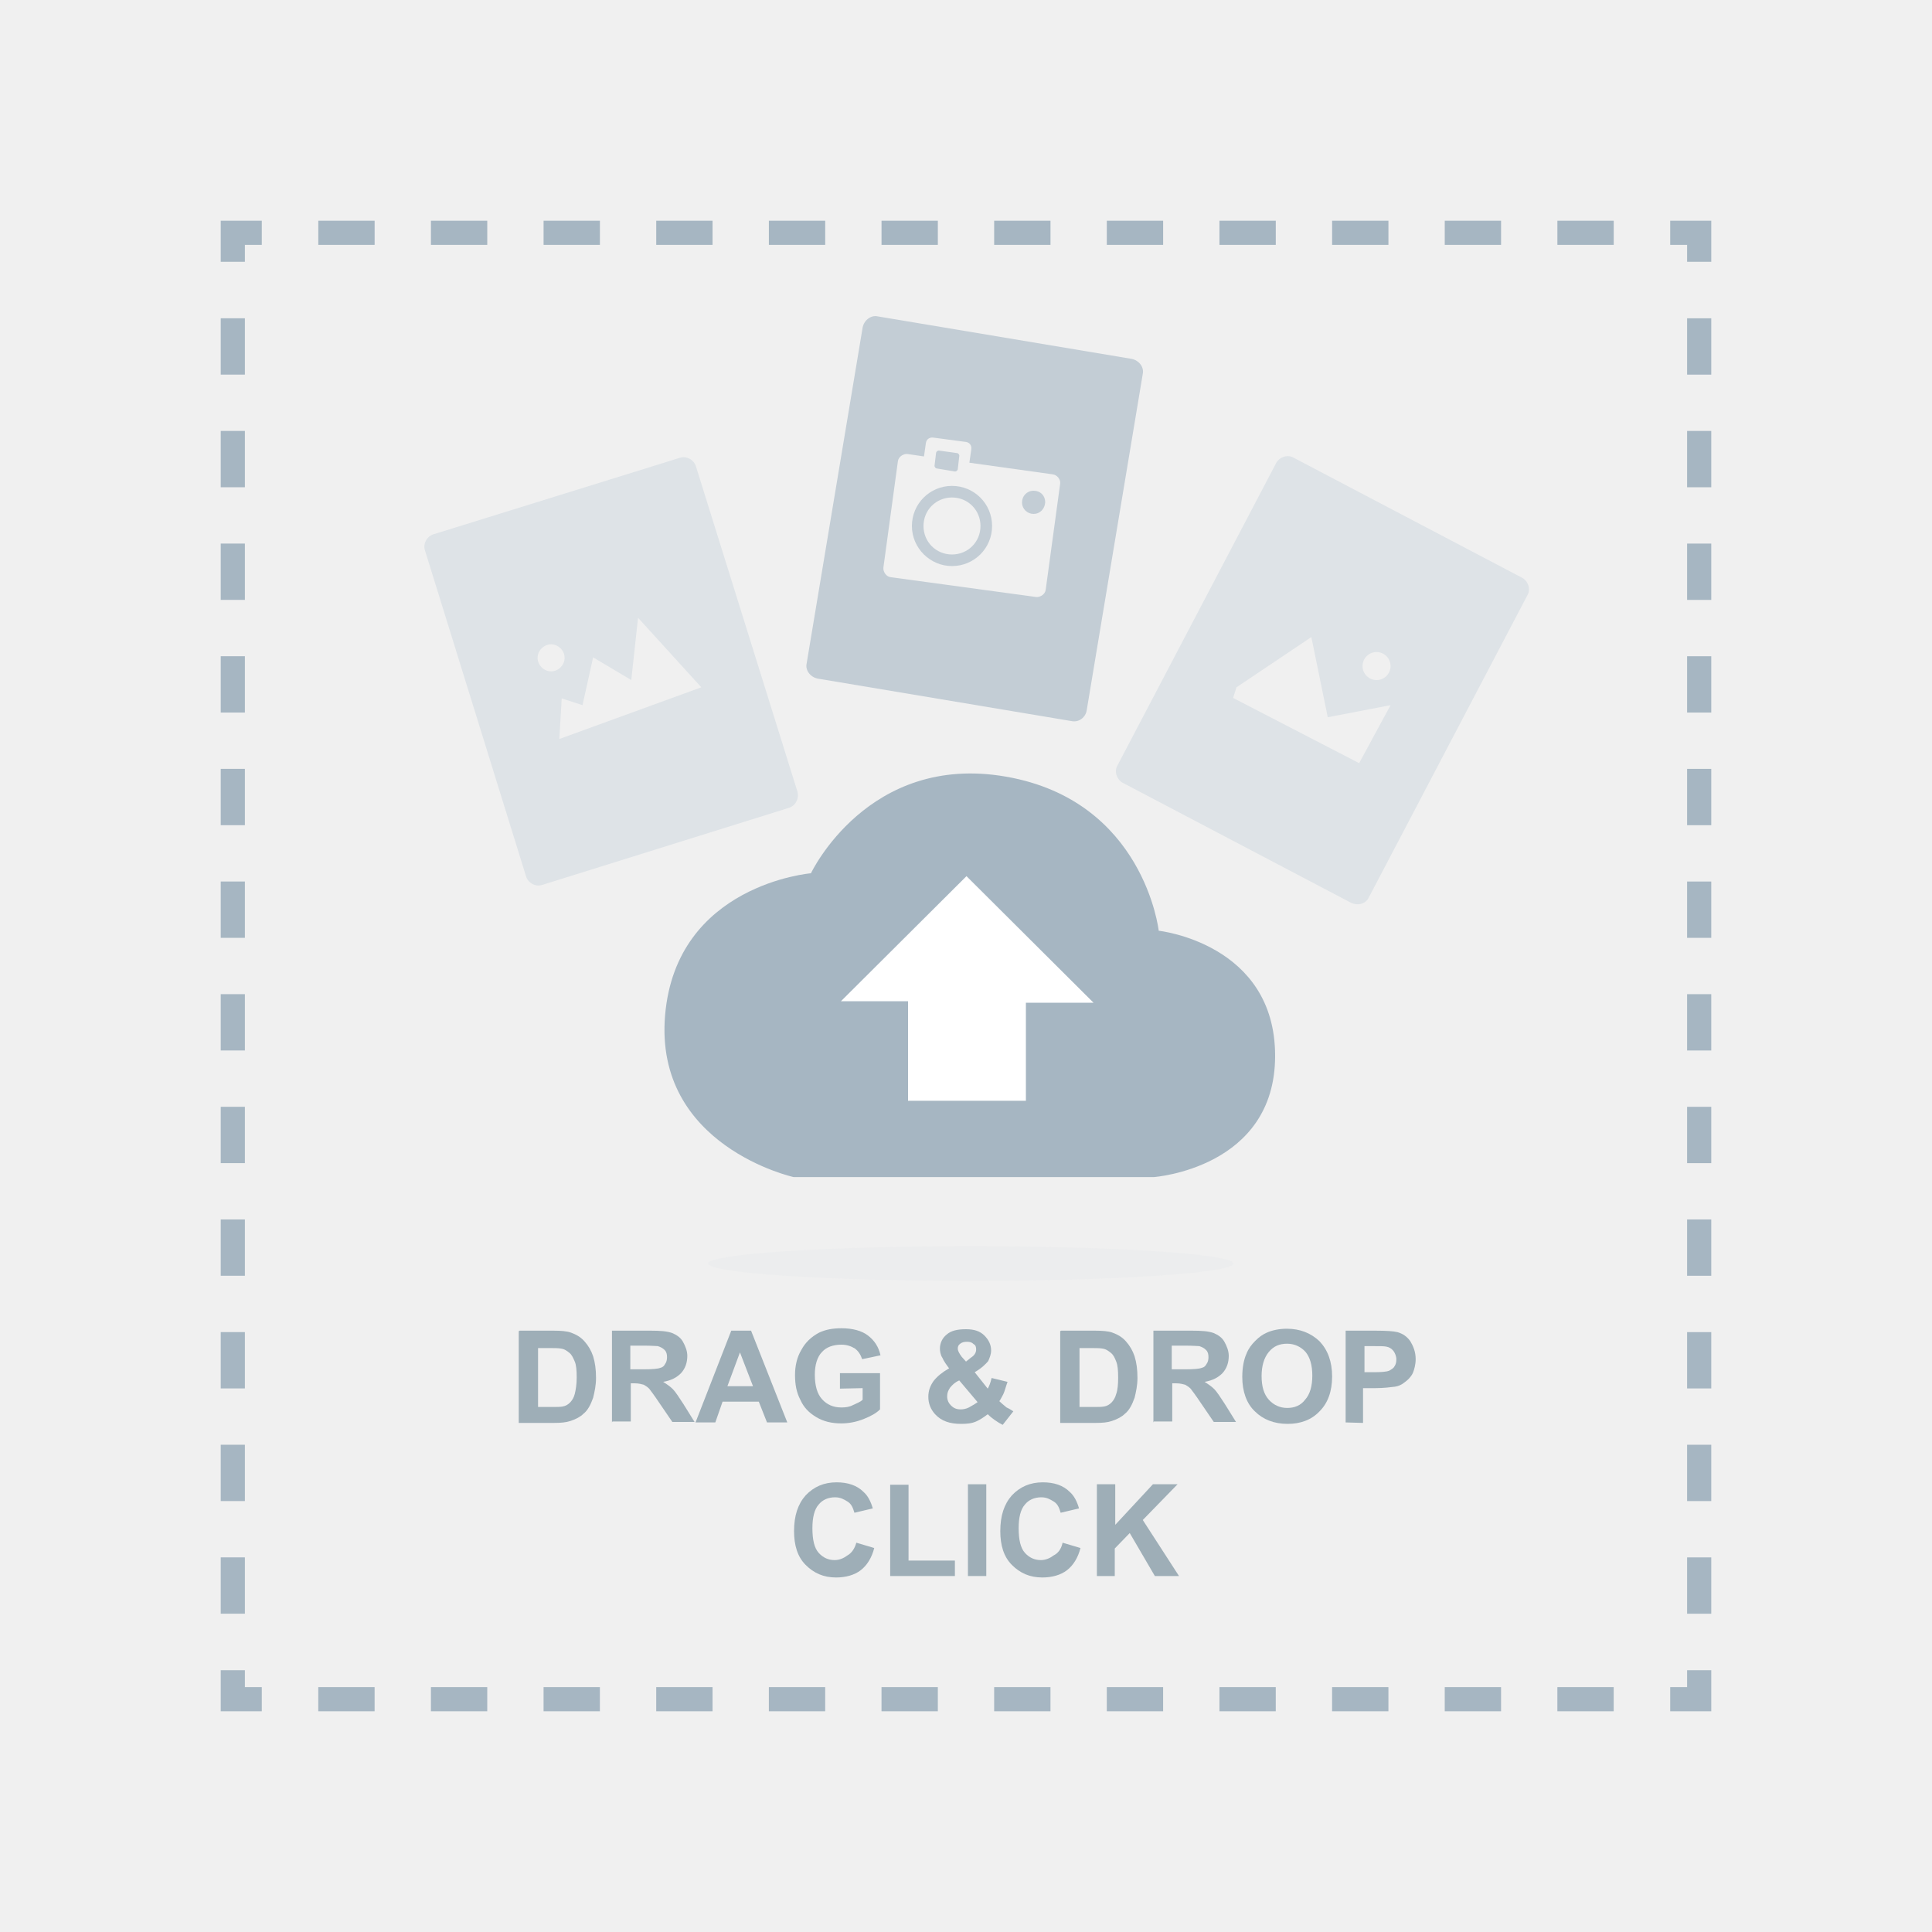
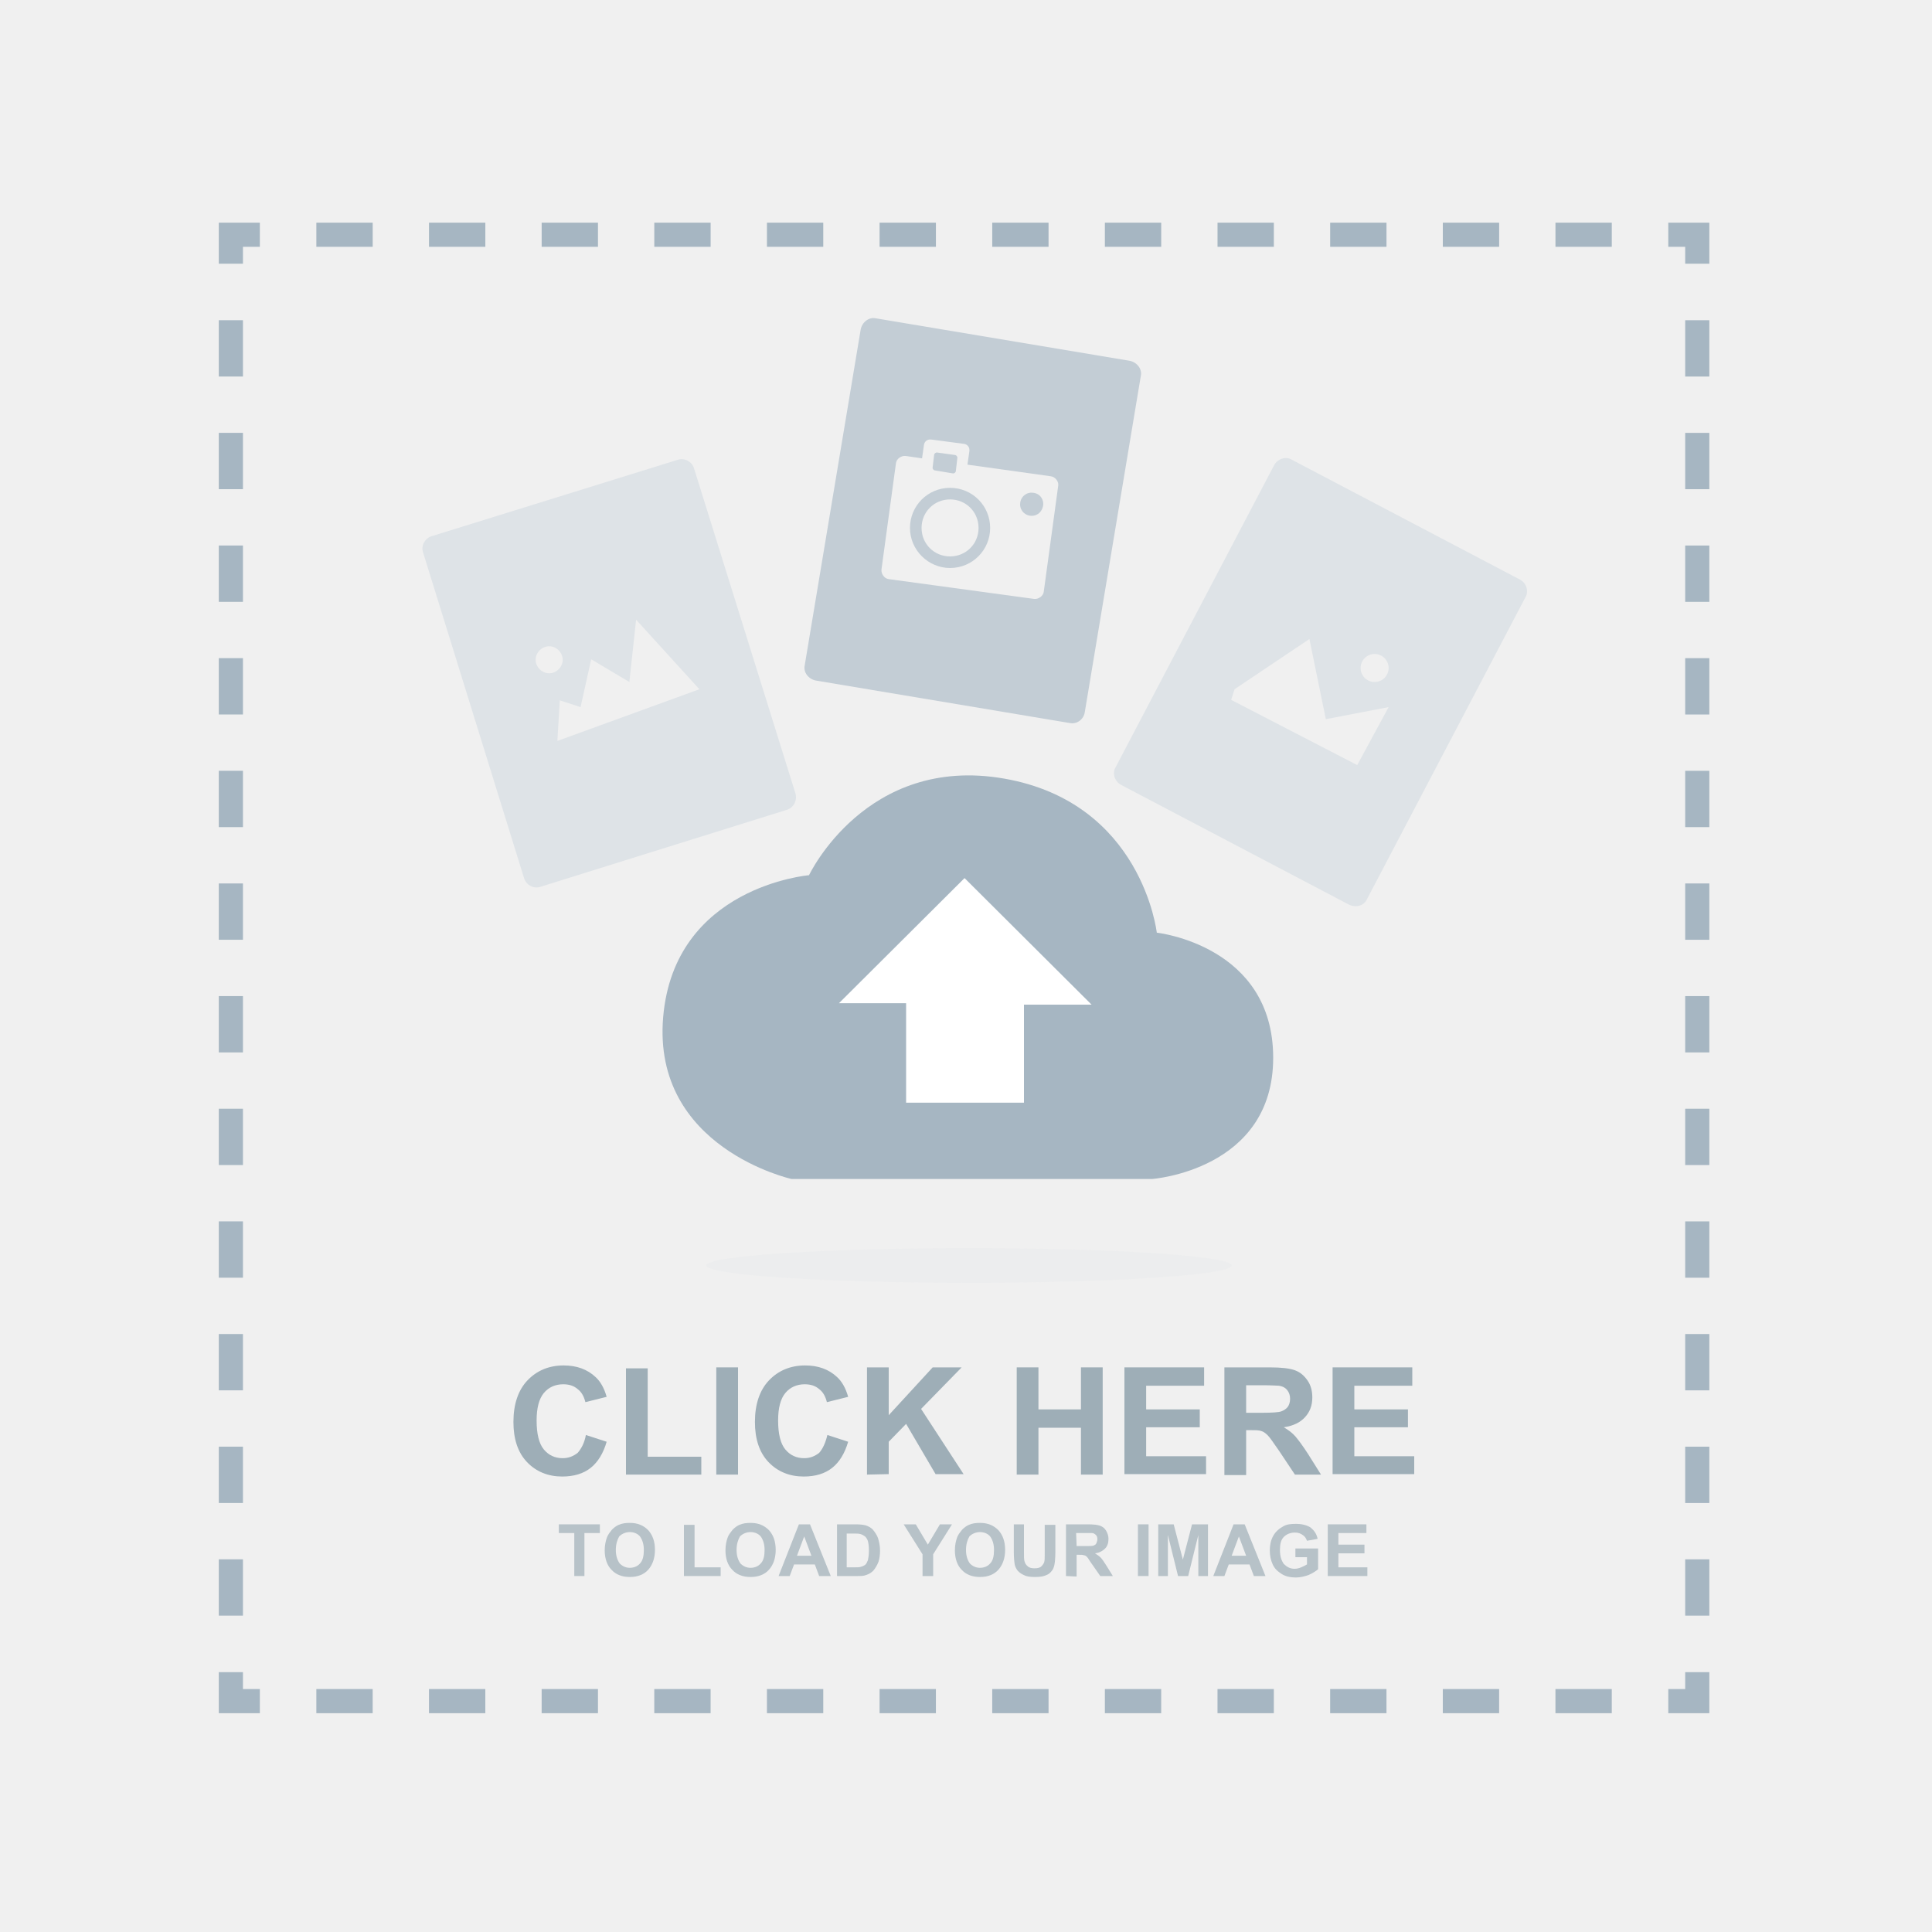
- <svg xmlns="http://www.w3.org/2000/svg" version="1.1" id="Layer_1" x="0px" y="0px" viewBox="0 0 400 400" style="enable-background:new 0 0 400 400;" xml:space="preserve">
+ <svg xmlns="http://www.w3.org/2000/svg" version="1.1" id="Layer_1" x="0px" y="0px" viewBox="150 -150 400 400" style="enable-background:new 150 -150 400 400;" xml:space="preserve">
  <style type="text/css">
	.st0{opacity:0.2;fill:#DEE3E7;enable-background:new    ;}
	.st1{fill:#A6B6C2;}
	.st2{fill:#FFFFFF;}
	.st3{fill:#DEE3E7;}
	.st4{fill:#C3CDD5;}
	.st5{fill:none;stroke:#A6B6C2;stroke-width:5;stroke-miterlimit:10;}
	.st6{fill:none;stroke:#A6B6C2;stroke-width:5;stroke-miterlimit:10;stroke-dasharray:11.661,11.661;}
	.st7{fill:#9EAEB7;}
+ 	.st8{opacity:0.7;fill:#9EAEB7;}
</style>
  <g id="XMLID_17_">
-     <ellipse id="XMLID_15_" class="st0" cx="201" cy="261.6" rx="54.4" ry="3.6" />
+     <ellipse id="XMLID_15_" class="st0" cx="350.6" cy="112" rx="54.4" ry="3.6" />
    <g id="XMLID_36_">
-       <path id="XMLID_14_" class="st1" d="M164.3,243.7h74.6c0,0,25.1-1.8,25.1-25.1s-24.1-25.9-24.1-25.9s-3-26.9-31.6-31.9    s-40.4,20-40.4,20s-27.9,2.3-30.2,29.4S164.3,243.7,164.3,243.7z" />
-       <polygon id="XMLID_13_" class="st2" points="212.4,227.9 212.4,207.6 226.4,207.6 200.1,181.4 174.1,207.3 188,207.3 188,227.9       " />
+       <path id="XMLID_14_" class="st1" d="M313.9,94.1h74.6c0,0,25.1-1.8,25.1-25.1s-24.1-25.9-24.1-25.9s-3-26.9-31.6-31.9    s-40.4,20-40.4,20s-27.9,2.3-30.2,29.4C285,87.7,313.9,94.1,313.9,94.1z" />
+       <polygon id="XMLID_13_" class="st2" points="362,78.3 362,58 376,58 349.7,31.8 323.7,57.7 337.6,57.7 337.6,78.3   " />
    </g>
-     <path class="st3" d="M315.1,119.6l-47.2-24.8c-1.3-0.8-3-0.2-3.7,1.1l-32.8,62.5c-0.8,1.3-0.2,3,1.1,3.7l47.2,24.8   c1.5,0.7,3.1,0.2,3.7-1.1l32.8-62.5C317,122,316.4,120.3,315.1,119.6z M281.4,158l-26.1-13.5l0.7-2.2l15.5-10.4l3.4,16.6l13-2.5   L281.4,158z M285,140.8c-1.6,0-2.9-1.3-2.9-2.9s1.3-2.9,2.9-2.9s2.9,1.3,2.9,2.9S286.6,140.8,285,140.8z" />
-     <path class="st3" d="M165.1,163.9l-21-67.3c-0.4-1.4-2-2.3-3.4-1.8l-50.9,15.8c-1.4,0.4-2.3,2-1.8,3.4l20.9,67.4   c0.4,1.4,2,2.3,3.4,1.8l50.9-15.9C164.7,166.9,165.5,165.3,165.1,163.9z M111.3,136.2c0-1.5,1.3-2.8,2.8-2.8s2.8,1.3,2.8,2.8   s-1.3,2.8-2.8,2.8C112.6,139,111.3,137.7,111.3,136.2z M115.8,153l0.5-8.4l4.3,1.4l2.2-9.9l7.9,4.7l1.4-12.9l13.1,14.4L115.8,153z" />
+     <path class="st3" d="M464.7-30l-47.2-24.8c-1.3-0.8-3-0.2-3.7,1.1L381,8.8c-0.8,1.3-0.2,3,1.1,3.7l47.2,24.8   c1.5,0.7,3.1,0.2,3.7-1.1l32.8-62.5C466.6-27.6,466-29.3,464.7-30z M431,8.4L404.9-5.1l0.7-2.2l15.5-10.4l3.4,16.6l13-2.5L431,8.4z    M434.6-8.8c-1.6,0-2.9-1.3-2.9-2.9s1.3-2.9,2.9-2.9s2.9,1.3,2.9,2.9S436.2-8.8,434.6-8.8z" />
+     <path class="st3" d="M314.7,14.3l-21-67.3c-0.4-1.4-2-2.3-3.4-1.8L239.4-39c-1.4,0.4-2.3,2-1.8,3.4l20.9,67.4   c0.4,1.4,2,2.3,3.4,1.8l50.9-15.9C314.3,17.3,315.1,15.7,314.7,14.3z M260.9-13.4c0-1.5,1.3-2.8,2.8-2.8s2.8,1.3,2.8,2.8   s-1.3,2.8-2.8,2.8S260.9-11.9,260.9-13.4z M265.4,3.4l0.5-8.4l4.3,1.4l2.2-9.9l7.9,4.7l1.4-12.9l13.1,14.4L265.4,3.4z" />
    <g>
-       <path class="st4" d="M214,101.6c-1.4,0-2.4,1.1-2.4,2.4c0,1.4,1.1,2.4,2.4,2.4s2.3-1,2.4-2.4C216.4,102.6,215.4,101.6,214,101.6z" />
-       <path class="st4" d="M194,97l3.6,0.6c0.3,0.1,0.7-0.2,0.7-0.5l0.3-2.6c0.1-0.3-0.2-0.7-0.5-0.7l-3.6-0.5c-0.3-0.1-0.7,0.2-0.7,0.5    l-0.3,2.5C193.4,96.6,193.7,97,194,97z" />
-       <path class="st4" d="M197.1,100.6c-4.6,0-8.3,3.7-8.3,8.3c0,4.6,3.8,8.3,8.3,8.3c4.6,0,8.3-3.7,8.3-8.3    C205.4,104.3,201.7,100.6,197.1,100.6z M197.1,114.8c-3.3,0-5.9-2.6-5.9-5.9s2.6-5.9,5.9-5.9s5.9,2.6,5.9,5.9    C203,112.2,200.4,114.8,197.1,114.8z" />
-       <path class="st4" d="M234.3,74.3l-52.6-8.8c-1.4-0.3-2.8,0.8-3.1,2.3L167,137.4c-0.3,1.4,0.8,2.8,2.3,3.1l52.6,8.8    c1.5,0.3,2.9-0.8,3.1-2.3l11.6-69.6C236.9,76,235.8,74.6,234.3,74.3z M219.5,100.1l-3,22c-0.1,0.9-1.1,1.6-2,1.5l-30.1-4.1    c-0.9-0.1-1.6-1.1-1.5-2l3-22c0.1-0.9,1.1-1.6,2-1.5l3.4,0.5l0.4-2.8c0.1-0.7,0.7-1.2,1.5-1.1l6.8,0.9c0.7,0.1,1.2,0.7,1.1,1.5    l-0.4,2.8l17.2,2.4C218.9,98.3,219.6,99.3,219.5,100.1z" />
+       <path class="st4" d="M363.6-48c-1.4,0-2.4,1.1-2.4,2.4c0,1.4,1.1,2.4,2.4,2.4s2.3-1,2.4-2.4C366-47,365-48,363.6-48z" />
+       <path class="st4" d="M343.6-52.6l3.6,0.6c0.3,0.1,0.7-0.2,0.7-0.5l0.3-2.6c0.1-0.3-0.2-0.7-0.5-0.7l-3.6-0.5    c-0.3-0.1-0.7,0.2-0.7,0.5l-0.3,2.5C343-53,343.3-52.6,343.6-52.6z" />
+       <path class="st4" d="M346.7-49c-4.6,0-8.3,3.7-8.3,8.3s3.8,8.3,8.3,8.3c4.6,0,8.3-3.7,8.3-8.3S351.3-49,346.7-49z M346.7-34.8    c-3.3,0-5.9-2.6-5.9-5.9s2.6-5.9,5.9-5.9s5.9,2.6,5.9,5.9S350-34.8,346.7-34.8z" />
+       <path class="st4" d="M383.9-75.3l-52.6-8.8c-1.4-0.3-2.8,0.8-3.1,2.3l-11.6,69.6c-0.3,1.4,0.8,2.8,2.3,3.1l52.6,8.8    c1.5,0.3,2.9-0.8,3.1-2.3l11.6-69.6C386.5-73.6,385.4-75,383.9-75.3z M369.1-49.5l-3,22c-0.1,0.9-1.1,1.6-2,1.5L334-30.1    c-0.9-0.1-1.6-1.1-1.5-2l3-22c0.1-0.9,1.1-1.6,2-1.5l3.4,0.5l0.4-2.8c0.1-0.7,0.7-1.2,1.5-1.1l6.8,0.9c0.7,0.1,1.2,0.7,1.1,1.5    l-0.4,2.8l17.2,2.4C368.5-51.3,369.2-50.3,369.1-49.5z" />
    </g>
  </g>
  <g id="XMLID_16_">
    <g id="XMLID_40_">
-       <polyline id="XMLID_48_" class="st5" points="351.8,345.8 351.8,351.8 345.8,351.8   " />
-       <line id="XMLID_47_" class="st6" x1="334.1" y1="351.8" x2="60.1" y2="351.8" />
-       <polyline id="XMLID_46_" class="st5" points="54.2,351.8 48.2,351.8 48.2,345.8   " />
-       <line id="XMLID_45_" class="st6" x1="48.2" y1="334.1" x2="48.2" y2="60.1" />
-       <polyline id="XMLID_44_" class="st5" points="48.2,54.2 48.2,48.2 54.2,48.2   " />
-       <line id="XMLID_43_" class="st6" x1="65.9" y1="48.2" x2="339.9" y2="48.2" />
-       <polyline id="XMLID_42_" class="st5" points="345.8,48.2 351.8,48.2 351.8,54.2   " />
-       <line id="XMLID_41_" class="st6" x1="351.8" y1="65.9" x2="351.8" y2="339.9" />
+       <polyline id="XMLID_48_" class="st5" points="501.4,196.2 501.4,202.2 495.4,202.2   " />
+       <line id="XMLID_47_" class="st6" x1="483.7" y1="202.2" x2="209.7" y2="202.2" />
+       <polyline id="XMLID_46_" class="st5" points="203.8,202.2 197.8,202.2 197.8,196.2   " />
+       <line id="XMLID_45_" class="st6" x1="197.8" y1="184.5" x2="197.8" y2="-89.5" />
+       <polyline id="XMLID_44_" class="st5" points="197.8,-95.4 197.8,-101.4 203.8,-101.4   " />
+       <line id="XMLID_43_" class="st6" x1="215.5" y1="-101.4" x2="489.5" y2="-101.4" />
+       <polyline id="XMLID_42_" class="st5" points="495.4,-101.4 501.4,-101.4 501.4,-95.4   " />
+       <line id="XMLID_41_" class="st6" x1="501.4" y1="-83.7" x2="501.4" y2="190.3" />
    </g>
  </g>
  <g>
-     <path class="st7" d="M107.6,275.5h7c1.5,0,2.8,0.1,3.6,0.4c1.1,0.4,2,0.9,2.8,1.8s1.4,1.9,1.8,3.1c0.4,1.3,0.6,2.7,0.6,4.5   c0,1.5-0.3,2.9-0.6,4.1c-0.5,1.4-1.1,2.6-2,3.3c-0.6,0.6-1.5,1.1-2.7,1.5c-0.9,0.3-2,0.4-3.4,0.4h-7.3v-19L107.6,275.5L107.6,275.5   z M111.4,278.7v12.6h2.8c1,0,1.8,0,2.3-0.1c0.6-0.1,1.1-0.4,1.5-0.8s0.8-1,1-1.8s0.4-2,0.4-3.4c0-1.5-0.1-2.6-0.4-3.3   s-0.6-1.4-1.1-1.8s-1-0.8-1.8-0.9c-0.5-0.1-1.5-0.1-3.2-0.1h-1.5C111.4,279.1,111.4,278.7,111.4,278.7z" />
-     <path class="st7" d="M126.7,294.5v-19h8c2,0,3.4,0.1,4.5,0.5c0.9,0.4,1.7,0.9,2.2,1.8s0.9,1.9,0.9,2.9c0,1.4-0.4,2.6-1.3,3.6   c-0.9,0.9-2,1.5-3.7,1.8c0.8,0.5,1.5,1,2,1.5s1.3,1.7,2.2,3.1l2.3,3.7h-4.6l-2.8-4.1c-1-1.5-1.7-2.4-2-2.8   c-0.4-0.4-0.8-0.6-1.1-0.8c-0.4-0.1-1-0.3-1.9-0.3h-0.8v7.9h-3.8L126.7,294.5L126.7,294.5z M130.5,283.5h2.8c1.8,0,2.9-0.1,3.4-0.3   c0.5-0.1,0.8-0.4,1-0.8c0.3-0.4,0.4-0.9,0.4-1.4c0-0.6-0.1-1.1-0.5-1.5s-0.8-0.6-1.4-0.8c-0.3,0-1.3-0.1-2.8-0.1h-2.9V283.5z" />
-     <path class="st7" d="M163,294.5h-4.2l-1.7-4.3h-7.5l-1.5,4.3H144l7.4-19h4.1L163,294.5z M155.9,287l-2.7-7l-2.6,7H155.9z" />
-     <path class="st7" d="M173.9,287.5v-3.2h8.3v7.5c-0.8,0.8-1.9,1.4-3.4,2s-3.1,0.9-4.6,0.9c-2,0-3.7-0.4-5.2-1.3s-2.6-2-3.3-3.6   c-0.8-1.5-1.1-3.2-1.1-5.1s0.4-3.7,1.3-5.2c0.8-1.5,2-2.7,3.7-3.6c1.3-0.6,2.7-0.9,4.6-0.9c2.3,0,4.2,0.5,5.5,1.5s2.2,2.3,2.6,4.1   l-3.8,0.8c-0.3-0.9-0.8-1.7-1.5-2.2c-0.8-0.5-1.7-0.8-2.8-0.8c-1.7,0-3.1,0.5-4,1.5c-1,1-1.5,2.7-1.5,4.7c0,2.3,0.5,4,1.5,5.1   s2.3,1.7,4,1.7c0.8,0,1.7-0.1,2.4-0.5c0.8-0.4,1.5-0.6,2-1.1v-2.4L173.9,287.5L173.9,287.5z" />
-     <path class="st7" d="M209.8,292.2l-2.2,2.8c-1-0.5-2.2-1.3-3.1-2.2c-0.8,0.6-1.5,1.1-2.4,1.5s-1.9,0.5-3.1,0.5   c-2.4,0-4.1-0.6-5.4-2c-0.9-1-1.4-2.2-1.4-3.6c0-1.3,0.4-2.3,1.1-3.3c0.8-1,1.8-1.8,3.2-2.6c-0.6-0.8-1.1-1.5-1.4-2.2   c-0.4-0.6-0.5-1.4-0.5-1.9c0-1.1,0.5-2.2,1.4-2.9c0.9-0.8,2.2-1.1,4-1.1c1.7,0,2.9,0.4,3.8,1.3c0.9,0.9,1.4,1.9,1.4,3.1   c0,0.8-0.3,1.5-0.6,2.2c-0.5,0.6-1.4,1.5-2.8,2.3l2.7,3.4c0.3-0.5,0.6-1.3,0.8-2.2l3.3,0.8c-0.4,1.1-0.6,2-0.9,2.6   c-0.3,0.5-0.5,1-0.8,1.4c0.4,0.4,0.9,0.8,1.5,1.3C209.1,291.7,209.6,292.1,209.8,292.2z M198.6,285.8c-0.9,0.4-1.4,0.9-1.9,1.5   c-0.4,0.6-0.6,1.1-0.6,1.8c0,0.8,0.3,1.4,0.8,1.9s1.1,0.8,2,0.8c0.5,0,1.1-0.1,1.7-0.4c0.5-0.3,1.1-0.6,1.8-1.1L198.6,285.8z    M200,281.9l1-0.8c0.8-0.5,1.1-1.1,1.1-1.7c0-0.5-0.1-0.9-0.5-1.1c-0.4-0.4-0.8-0.5-1.4-0.5s-1,0.1-1.4,0.4s-0.5,0.6-0.5,1   c0,0.5,0.3,1,0.8,1.7L200,281.9z" />
-     <path class="st7" d="M219.7,275.5h7c1.5,0,2.8,0.1,3.6,0.4c1.1,0.4,2,0.9,2.8,1.8s1.4,1.9,1.8,3.1c0.4,1.3,0.6,2.7,0.6,4.5   c0,1.5-0.3,2.9-0.6,4.1c-0.5,1.4-1.1,2.6-2,3.3c-0.6,0.6-1.5,1.1-2.7,1.5c-0.9,0.3-1.9,0.4-3.4,0.4h-7.3v-19L219.7,275.5   L219.7,275.5z M223.5,278.7v12.6h2.8c1,0,1.8,0,2.3-0.1c0.6-0.1,1.1-0.4,1.5-0.8s0.8-1,1-1.8c0.3-0.8,0.4-2,0.4-3.4   c0-1.5-0.1-2.6-0.4-3.3c-0.3-0.8-0.6-1.4-1.1-1.8s-1-0.8-1.8-0.9c-0.5-0.1-1.5-0.1-3.2-0.1h-1.5V278.7z" />
-     <path class="st7" d="M238.8,294.5v-19h8c2,0,3.4,0.1,4.5,0.5c0.9,0.4,1.7,0.9,2.2,1.8s0.9,1.9,0.9,2.9c0,1.4-0.4,2.6-1.3,3.6   c-0.9,0.9-2,1.5-3.7,1.8c0.8,0.5,1.5,1,2,1.5s1.3,1.7,2.2,3.1l2.3,3.7h-4.6l-2.8-4.1c-1-1.5-1.7-2.4-2-2.8   c-0.4-0.4-0.8-0.6-1.1-0.8c-0.4-0.1-1-0.3-1.9-0.3h-0.8v7.9h-3.8L238.8,294.5L238.8,294.5z M242.6,283.5h2.8c1.8,0,2.9-0.1,3.4-0.3   c0.5-0.1,0.8-0.4,1-0.8c0.3-0.4,0.4-0.9,0.4-1.4c0-0.6-0.1-1.1-0.5-1.5s-0.8-0.6-1.4-0.8c-0.3,0-1.3-0.1-2.8-0.1h-2.9V283.5z" />
-     <path class="st7" d="M257.2,285.1c0-1.9,0.3-3.6,0.9-4.9c0.4-1,1-1.8,1.8-2.6c0.8-0.8,1.5-1.3,2.4-1.7c1.1-0.5,2.6-0.8,4.1-0.8   c2.8,0,5,0.9,6.8,2.6c1.7,1.8,2.6,4.2,2.6,7.3c0,3.1-0.9,5.5-2.6,7.2c-1.7,1.8-4,2.6-6.6,2.6c-2.8,0-5.1-0.9-6.8-2.6   C258.1,290.6,257.2,288.1,257.2,285.1z M261.2,284.9c0,2.2,0.5,3.8,1.5,4.9s2.3,1.7,3.8,1.7s2.8-0.5,3.7-1.7c1-1.1,1.5-2.8,1.5-5   s-0.5-3.8-1.4-4.9c-0.9-1-2.2-1.7-3.8-1.7s-2.8,0.5-3.8,1.7C261.7,281.1,261.2,282.8,261.2,284.9z" />
-     <path class="st7" d="M278.6,294.5v-19h6.1c2.3,0,3.8,0.1,4.6,0.3c1.1,0.3,2,0.9,2.7,1.9c0.6,1,1.1,2.2,1.1,3.7   c0,1.1-0.3,2.2-0.6,2.9c-0.4,0.8-1,1.4-1.7,1.9c-0.6,0.5-1.3,0.8-2,0.9c-0.9,0.1-2.3,0.3-4,0.3h-2.6v7.2L278.6,294.5L278.6,294.5z    M282.5,278.7v5.4h2c1.5,0,2.6-0.1,3.1-0.3c0.5-0.3,0.9-0.5,1.1-0.9c0.3-0.4,0.4-0.9,0.4-1.5s-0.3-1.3-0.6-1.7   c-0.4-0.5-0.9-0.8-1.5-0.9c-0.5-0.1-1.4-0.1-2.8-0.1H282.5L282.5,278.7z" />
-     <path class="st7" d="M177.3,319.4l3.7,1.1c-0.5,2-1.5,3.6-2.8,4.6s-3.1,1.5-5.1,1.5c-2.6,0-4.6-0.9-6.3-2.6s-2.4-4.1-2.4-7   c0-3.2,0.8-5.6,2.4-7.4c1.7-1.8,3.8-2.7,6.4-2.7c2.3,0,4.2,0.6,5.6,2c0.9,0.8,1.5,2,1.9,3.4l-3.8,0.9c-0.3-1-0.6-1.8-1.4-2.3   c-0.8-0.5-1.5-0.9-2.6-0.9c-1.4,0-2.6,0.5-3.4,1.5c-0.9,1-1.3,2.7-1.3,4.9c0,2.4,0.4,4.1,1.3,5.1c0.9,1,2,1.5,3.3,1.5   c1,0,1.9-0.4,2.7-1C176.2,321.6,176.9,320.8,177.3,319.4z" />
-     <path class="st7" d="M184.3,326.3v-18.9h3.8v15.7h9.6v3.2L184.3,326.3L184.3,326.3z" />
-     <path class="st7" d="M200.4,326.3v-19h3.8v19H200.4z" />
-     <path class="st7" d="M220,319.4l3.7,1.1c-0.5,2-1.5,3.6-2.8,4.6s-3.1,1.5-5.1,1.5c-2.6,0-4.6-0.9-6.3-2.6s-2.4-4.1-2.4-7   c0-3.2,0.8-5.6,2.4-7.4c1.7-1.8,3.8-2.7,6.4-2.7c2.3,0,4.2,0.6,5.6,2c0.9,0.8,1.5,2,1.9,3.4l-3.8,0.9c-0.3-1-0.6-1.8-1.4-2.3   s-1.5-0.9-2.6-0.9c-1.4,0-2.6,0.5-3.4,1.5c-0.9,1-1.3,2.7-1.3,4.9c0,2.4,0.4,4.1,1.3,5.1c0.9,1,2,1.5,3.3,1.5c1,0,1.9-0.4,2.7-1   C219,321.6,219.7,320.8,220,319.4z" />
-     <path class="st7" d="M227.1,326.3v-19h3.8v8.4l7.8-8.4h5.1l-7.2,7.4l7.5,11.6h-5l-5.2-8.9l-3.1,3.2v5.7L227.1,326.3L227.1,326.3z" />
+     <g>
+       <path class="st7" d="M271.3,147.1l4.3,1.4c-0.7,2.4-1.8,4.2-3.3,5.4s-3.5,1.8-5.9,1.8c-2.9,0-5.4-1-7.3-3s-2.8-4.8-2.8-8.3    c0-3.7,1-6.6,2.9-8.6s4.4-3.1,7.5-3.1c2.7,0,4.9,0.8,6.6,2.4c1,0.9,1.8,2.3,2.3,4.1l-4.4,1.1c-0.3-1.2-0.8-2.1-1.6-2.7    c-0.8-0.7-1.8-1-3-1c-1.6,0-3,0.6-4,1.8s-1.5,3.1-1.5,5.7c0,2.8,0.5,4.8,1.5,6s2.3,1.8,3.9,1.8c1.2,0,2.2-0.4,3.1-1.1    C270.3,150,271,148.8,271.3,147.1z" />
+       <path class="st7" d="M279.6,155.3v-22h4.5v18.3h11.1v3.7H279.6z" />
+       <path class="st7" d="M298.3,155.3v-22.2h4.5v22.2H298.3z" />
+       <path class="st7" d="M321.3,147.1l4.3,1.4c-0.7,2.4-1.8,4.2-3.3,5.4s-3.5,1.8-5.9,1.8c-2.9,0-5.4-1-7.3-3s-2.8-4.8-2.8-8.3    c0-3.7,1-6.6,2.9-8.6s4.4-3.1,7.5-3.1c2.7,0,4.9,0.8,6.6,2.4c1,0.9,1.8,2.3,2.3,4.1l-4.4,1.1c-0.3-1.2-0.8-2.1-1.6-2.7    c-0.8-0.7-1.8-1-3-1c-1.6,0-3,0.6-4,1.8s-1.5,3.1-1.5,5.7c0,2.8,0.5,4.8,1.5,6s2.3,1.8,3.9,1.8c1.2,0,2.2-0.4,3.1-1.1    C320.3,150,320.9,148.8,321.3,147.1z" />
+       <path class="st7" d="M329.5,155.3v-22.2h4.5v9.9l9.1-9.9h6l-8.4,8.6l8.8,13.5h-5.8l-6.1-10.4l-3.6,3.7v6.7L329.5,155.3    L329.5,155.3z" />
+       <path class="st7" d="M360.5,155.3v-22.2h4.5v8.7h8.8v-8.7h4.5v22.2h-4.5v-9.7H365v9.7H360.5z" />
+       <path class="st7" d="M382.8,155.3v-22.2h16.5v3.8h-12v4.9h11.1v3.7h-11.1v6h12.4v3.7h-16.9V155.3z" />
+       <path class="st7" d="M403.5,155.3v-22.2h9.4c2.4,0,4.1,0.2,5.2,0.6c1.1,0.4,1.9,1.1,2.6,2.1s1,2.2,1,3.5c0,1.7-0.5,3-1.5,4.1    s-2.4,1.8-4.4,2.1c1,0.6,1.8,1.2,2.4,1.9s1.5,1.9,2.6,3.6l2.7,4.3h-5.4l-3.2-4.8c-1.2-1.7-1.9-2.8-2.4-3.3    c-0.4-0.4-0.9-0.8-1.3-0.9c-0.5-0.2-1.2-0.2-2.3-0.2H408v9.3h-4.5V155.3z M408,142.5h3.3c2.1,0,3.5-0.1,4-0.3s1-0.5,1.3-0.9    s0.5-1,0.5-1.7s-0.2-1.3-0.6-1.8s-1-0.8-1.7-0.9c-0.4,0-1.5-0.1-3.3-0.1H408L408,142.5L408,142.5z" />
+       <path class="st7" d="M425.9,155.3v-22.2h16.5v3.8h-12v4.9h11.1v3.7h-11.1v6h12.4v3.7h-16.9V155.3z" />
+       <path class="st8" d="M268.9,176.3v-8.9h-3.2v-1.8h8.5v1.8H271v8.9H268.9z" />
+       <path class="st8" d="M275.2,171c0-1.1,0.2-2,0.5-2.8c0.2-0.5,0.6-1,1-1.5c0.4-0.4,0.9-0.8,1.4-1c0.7-0.3,1.4-0.4,2.3-0.4    c1.6,0,2.8,0.5,3.8,1.5c0.9,1,1.4,2.3,1.4,4.1c0,1.7-0.5,3.1-1.4,4.1s-2.2,1.5-3.8,1.5c-1.6,0-2.9-0.5-3.8-1.5    C275.7,174.1,275.2,172.7,275.2,171z M277.5,170.9c0,1.2,0.3,2.1,0.8,2.8c0.6,0.6,1.3,0.9,2.1,0.9s1.6-0.3,2.1-0.9    c0.6-0.6,0.8-1.6,0.8-2.8s-0.3-2.1-0.8-2.8c-0.5-0.6-1.3-0.9-2.1-0.9s-1.6,0.3-2.2,0.9C277.8,168.8,277.5,169.7,277.5,170.9z" />
+       <path class="st8" d="M291.6,176.3v-10.6h2.2v8.8h5.4v1.8H291.6z" />
+       <path class="st8" d="M300.2,171c0-1.1,0.2-2,0.5-2.8c0.2-0.5,0.6-1,1-1.5c0.4-0.4,0.9-0.8,1.4-1c0.7-0.3,1.4-0.4,2.3-0.4    c1.6,0,2.8,0.5,3.8,1.5c0.9,1,1.4,2.3,1.4,4.1c0,1.7-0.5,3.1-1.4,4.1s-2.2,1.5-3.8,1.5c-1.6,0-2.9-0.5-3.8-1.5    C300.7,174.1,300.2,172.7,300.2,171z M302.5,170.9c0,1.2,0.3,2.1,0.8,2.8c0.6,0.6,1.3,0.9,2.1,0.9s1.6-0.3,2.1-0.9    c0.6-0.6,0.8-1.6,0.8-2.8s-0.3-2.1-0.8-2.8c-0.5-0.6-1.3-0.9-2.1-0.9s-1.6,0.3-2.2,0.9C302.8,168.8,302.5,169.7,302.5,170.9z" />
+       <path class="st8" d="M322,176.3h-2.4l-0.9-2.4h-4.3l-0.9,2.4h-2.3l4.2-10.7h2.3L322,176.3z M318,172.1l-1.5-4l-1.5,4H318z" />
+       <path class="st8" d="M323.2,165.6h4c0.9,0,1.6,0.1,2,0.2c0.6,0.2,1.2,0.5,1.6,1s0.8,1.1,1,1.7c0.2,0.7,0.4,1.5,0.4,2.5    c0,0.9-0.1,1.6-0.3,2.3c-0.3,0.8-0.7,1.4-1.1,1.9c-0.4,0.4-0.9,0.7-1.5,0.9c-0.5,0.2-1.1,0.2-1.9,0.2h-4.1v-10.7H323.2z     M325.3,167.4v7.1h1.6c0.6,0,1,0,1.3-0.1c0.4-0.1,0.6-0.2,0.9-0.4s0.4-0.6,0.6-1c0.1-0.5,0.2-1.1,0.2-2s-0.1-1.5-0.2-1.9    s-0.4-0.8-0.6-1c-0.3-0.2-0.6-0.4-1-0.5c-0.3-0.1-0.9-0.1-1.8-0.1h-1V167.4z" />
+       <path class="st8" d="M341,176.3v-4.5l-3.9-6.2h2.5l2.5,4.2l2.5-4.2h2.5l-3.9,6.2v4.5H341z" />
+       <path class="st8" d="M347.7,171c0-1.1,0.2-2,0.5-2.8c0.2-0.5,0.6-1,1-1.5c0.4-0.4,0.9-0.8,1.4-1c0.7-0.3,1.4-0.4,2.3-0.4    c1.6,0,2.8,0.5,3.8,1.5c0.9,1,1.4,2.3,1.4,4.1c0,1.7-0.5,3.1-1.4,4.1s-2.2,1.5-3.8,1.5c-1.6,0-2.9-0.5-3.8-1.5    C348.2,174.1,347.7,172.7,347.7,171z M350,170.9c0,1.2,0.3,2.1,0.8,2.8c0.6,0.6,1.3,0.9,2.1,0.9s1.6-0.3,2.1-0.9    c0.6-0.6,0.8-1.6,0.8-2.8s-0.3-2.1-0.8-2.8c-0.5-0.6-1.3-0.9-2.1-0.9s-1.6,0.3-2.2,0.9C350.3,168.8,350,169.7,350,170.9z" />
+       <path class="st8" d="M359.8,165.6h2.2v5.8c0,0.9,0,1.5,0.1,1.8c0.1,0.4,0.3,0.8,0.7,1.1c0.3,0.3,0.8,0.4,1.4,0.4s1.1-0.1,1.4-0.4    c0.3-0.3,0.5-0.6,0.6-0.9s0.1-1,0.1-1.8v-5.9h2.2v5.6c0,1.3-0.1,2.2-0.2,2.7s-0.3,1-0.6,1.3c-0.3,0.4-0.7,0.7-1.3,0.9    c-0.5,0.2-1.2,0.3-2.1,0.3c-1,0-1.8-0.1-2.3-0.4c-0.5-0.2-0.9-0.5-1.3-0.9c-0.3-0.4-0.5-0.8-0.6-1.2c-0.1-0.6-0.2-1.5-0.2-2.7    v-5.7H359.8z" />
+       <path class="st8" d="M370.7,176.3v-10.7h4.6c1.1,0,2,0.1,2.5,0.3s0.9,0.5,1.2,1s0.5,1.1,0.5,1.7c0,0.8-0.2,1.5-0.7,2    s-1.2,0.9-2.1,1c0.5,0.3,0.9,0.6,1.2,0.9c0.3,0.3,0.7,0.9,1.2,1.7l1.3,2.1h-2.6l-1.6-2.3c-0.6-0.8-0.9-1.4-1.1-1.6    c-0.2-0.2-0.4-0.4-0.7-0.4c-0.2-0.1-0.6-0.1-1.1-0.1h-0.4v4.5L370.7,176.3L370.7,176.3z M372.9,170.1h1.6c1,0,1.7,0,1.9-0.1    s0.5-0.2,0.6-0.5s0.2-0.5,0.2-0.8c0-0.4-0.1-0.7-0.3-0.9c-0.2-0.2-0.5-0.4-0.8-0.4c-0.2,0-0.7,0-1.6,0h-1.7L372.9,170.1    L372.9,170.1z" />
+       <path class="st8" d="M385.6,176.3v-10.7h2.2v10.7H385.6z" />
+       <path class="st8" d="M389.8,176.3v-10.7h3.2l1.9,7.3l1.9-7.3h3.3v10.7h-2v-8.5l-2.1,8.5h-2.1l-2.1-8.5v8.5H389.8z" />
+       <path class="st8" d="M412,176.3h-2.4l-0.9-2.4h-4.3l-0.9,2.4h-2.3l4.2-10.7h2.3L412,176.3z M408,172.1l-1.5-4l-1.5,4H408z" />
+       <path class="st8" d="M418.2,172.4v-1.8h4.7v4.3c-0.5,0.4-1.1,0.8-2,1.2c-0.9,0.3-1.7,0.5-2.6,0.5c-1.1,0-2.1-0.2-2.9-0.7    s-1.5-1.1-1.9-2s-0.6-1.8-0.6-2.9c0-1.1,0.2-2.1,0.7-3s1.2-1.5,2.1-2c0.7-0.4,1.5-0.5,2.6-0.5c1.3,0,2.4,0.3,3.1,0.8    c0.7,0.6,1.2,1.3,1.4,2.3l-2.2,0.4c-0.2-0.5-0.4-0.9-0.9-1.2c-0.4-0.3-0.9-0.5-1.6-0.5c-0.9,0-1.7,0.3-2.3,0.9    c-0.6,0.6-0.8,1.5-0.8,2.7c0,1.3,0.3,2.2,0.8,2.9c0.6,0.6,1.3,1,2.2,1c0.5,0,0.9-0.1,1.4-0.3s0.8-0.4,1.2-0.6v-1.5H418.2z" />
+       <path class="st8" d="M424.9,176.3v-10.7h8v1.8h-5.8v2.4h5.4v1.8h-5.4v2.9h6v1.8H424.9z" />
+     </g>
  </g>
</svg>
